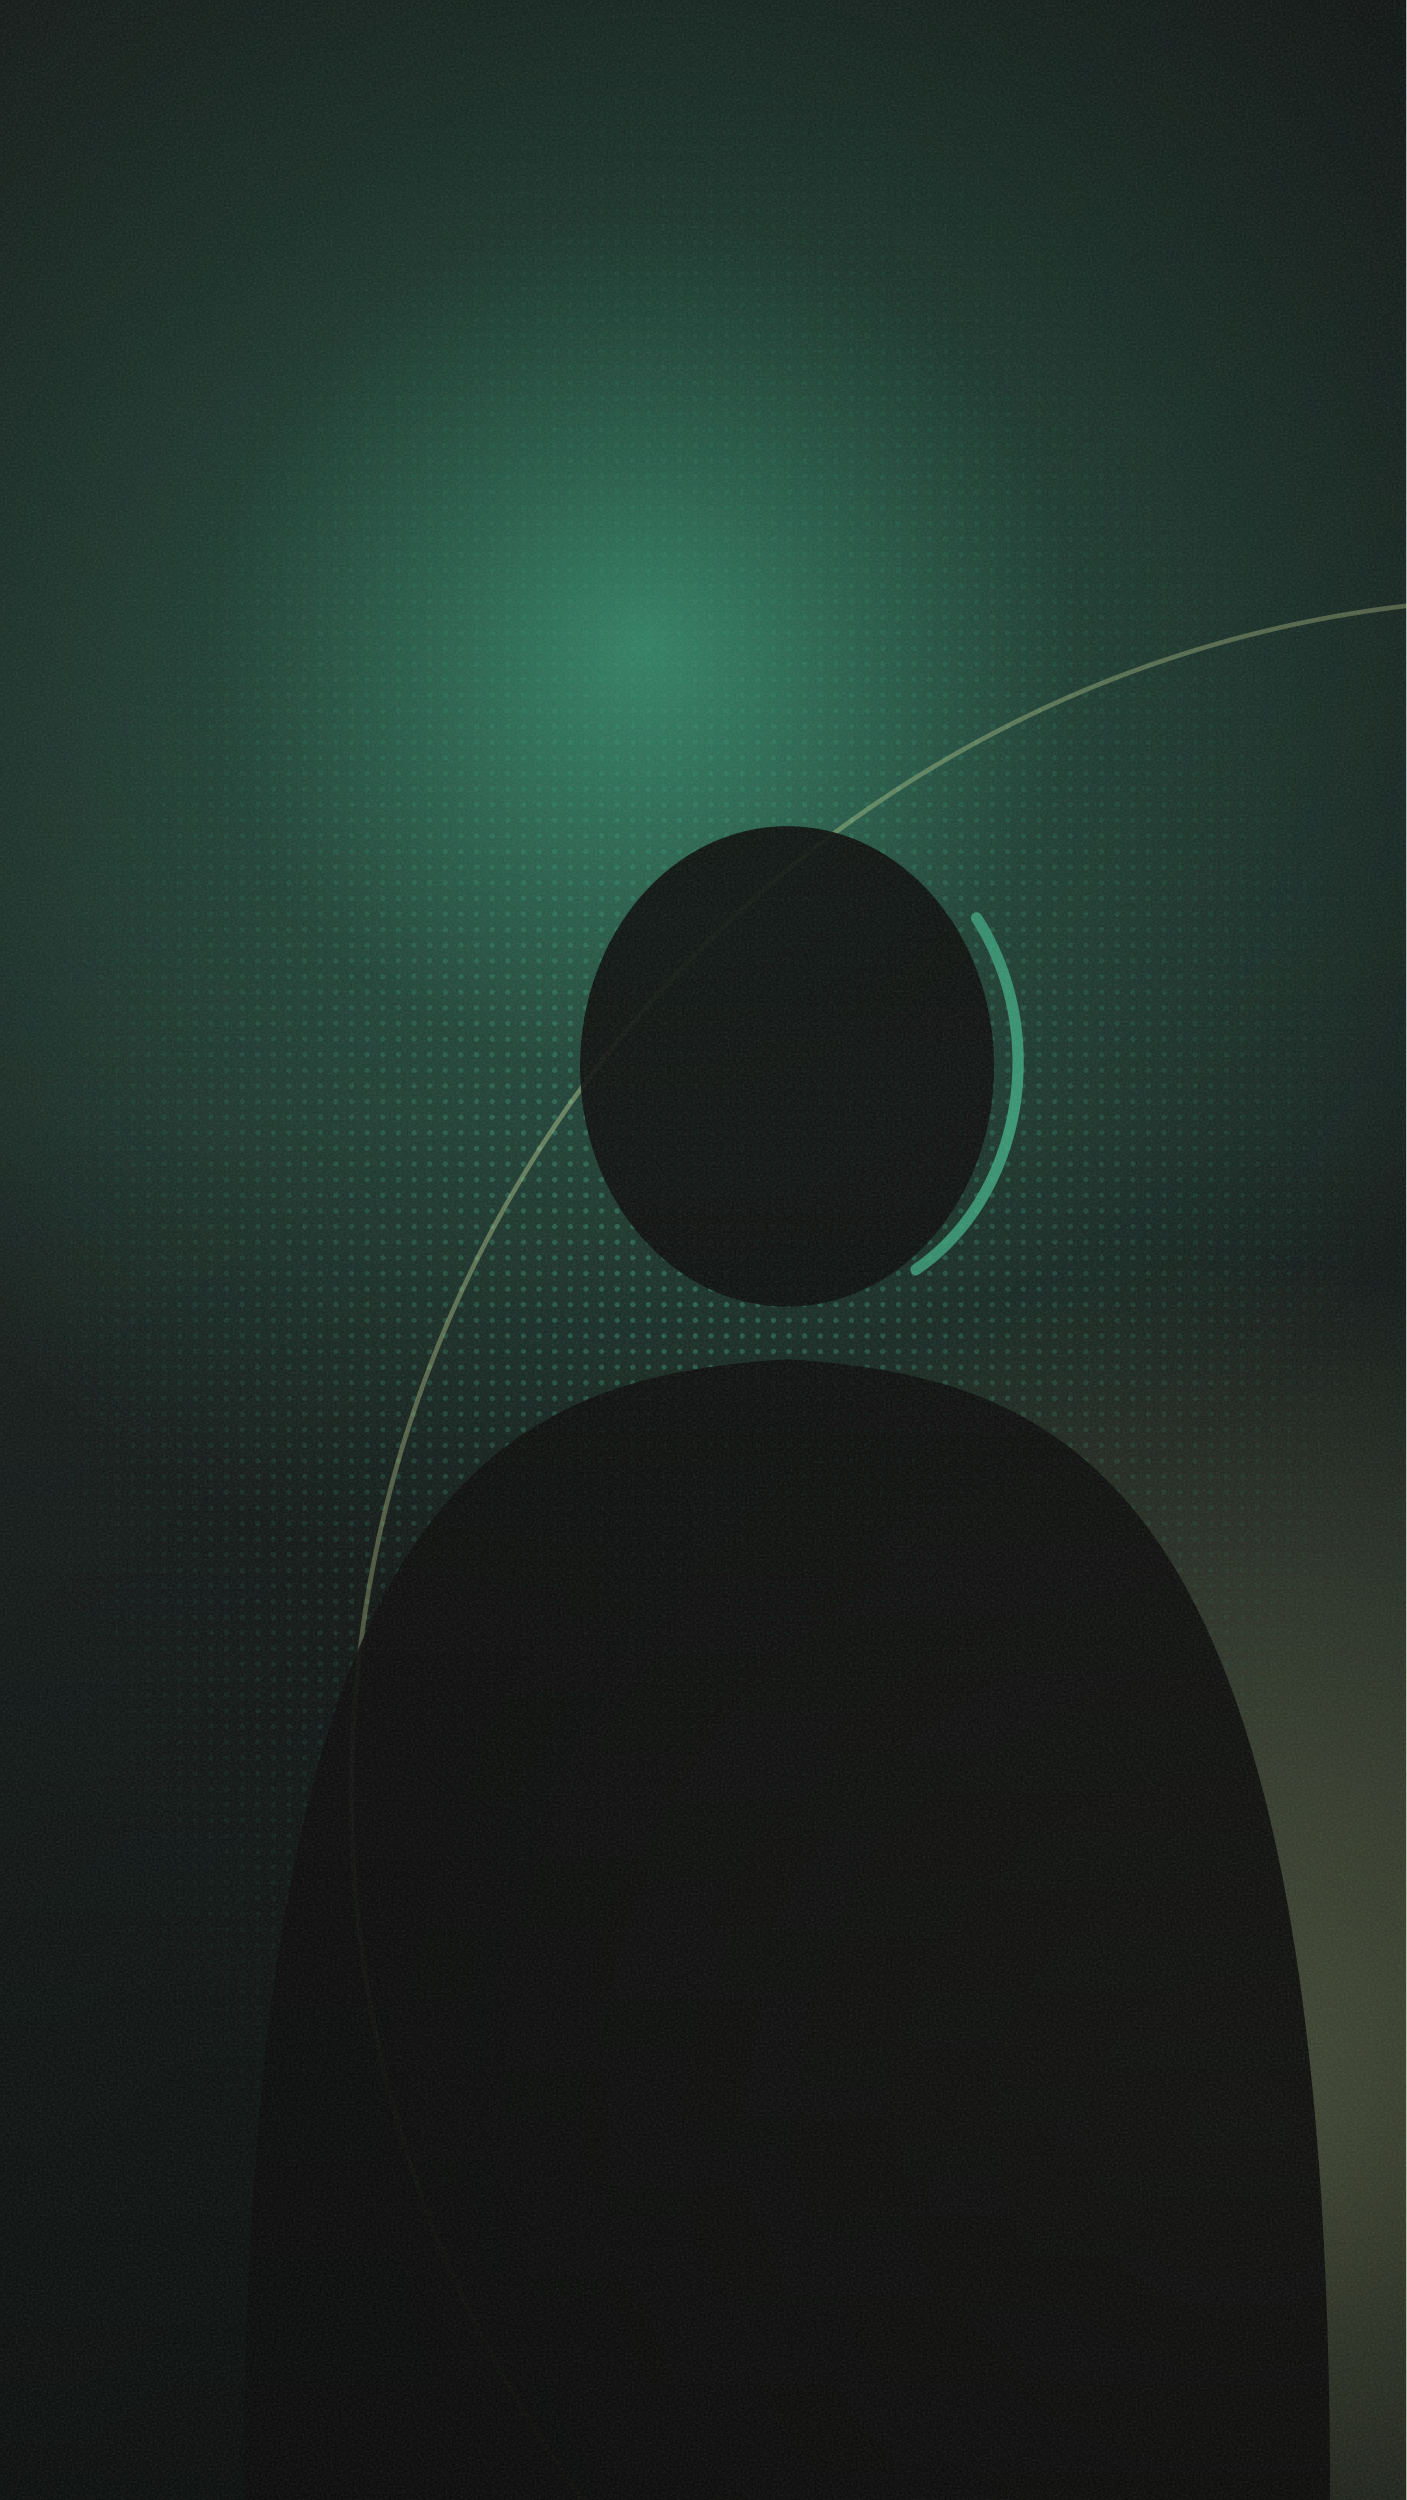
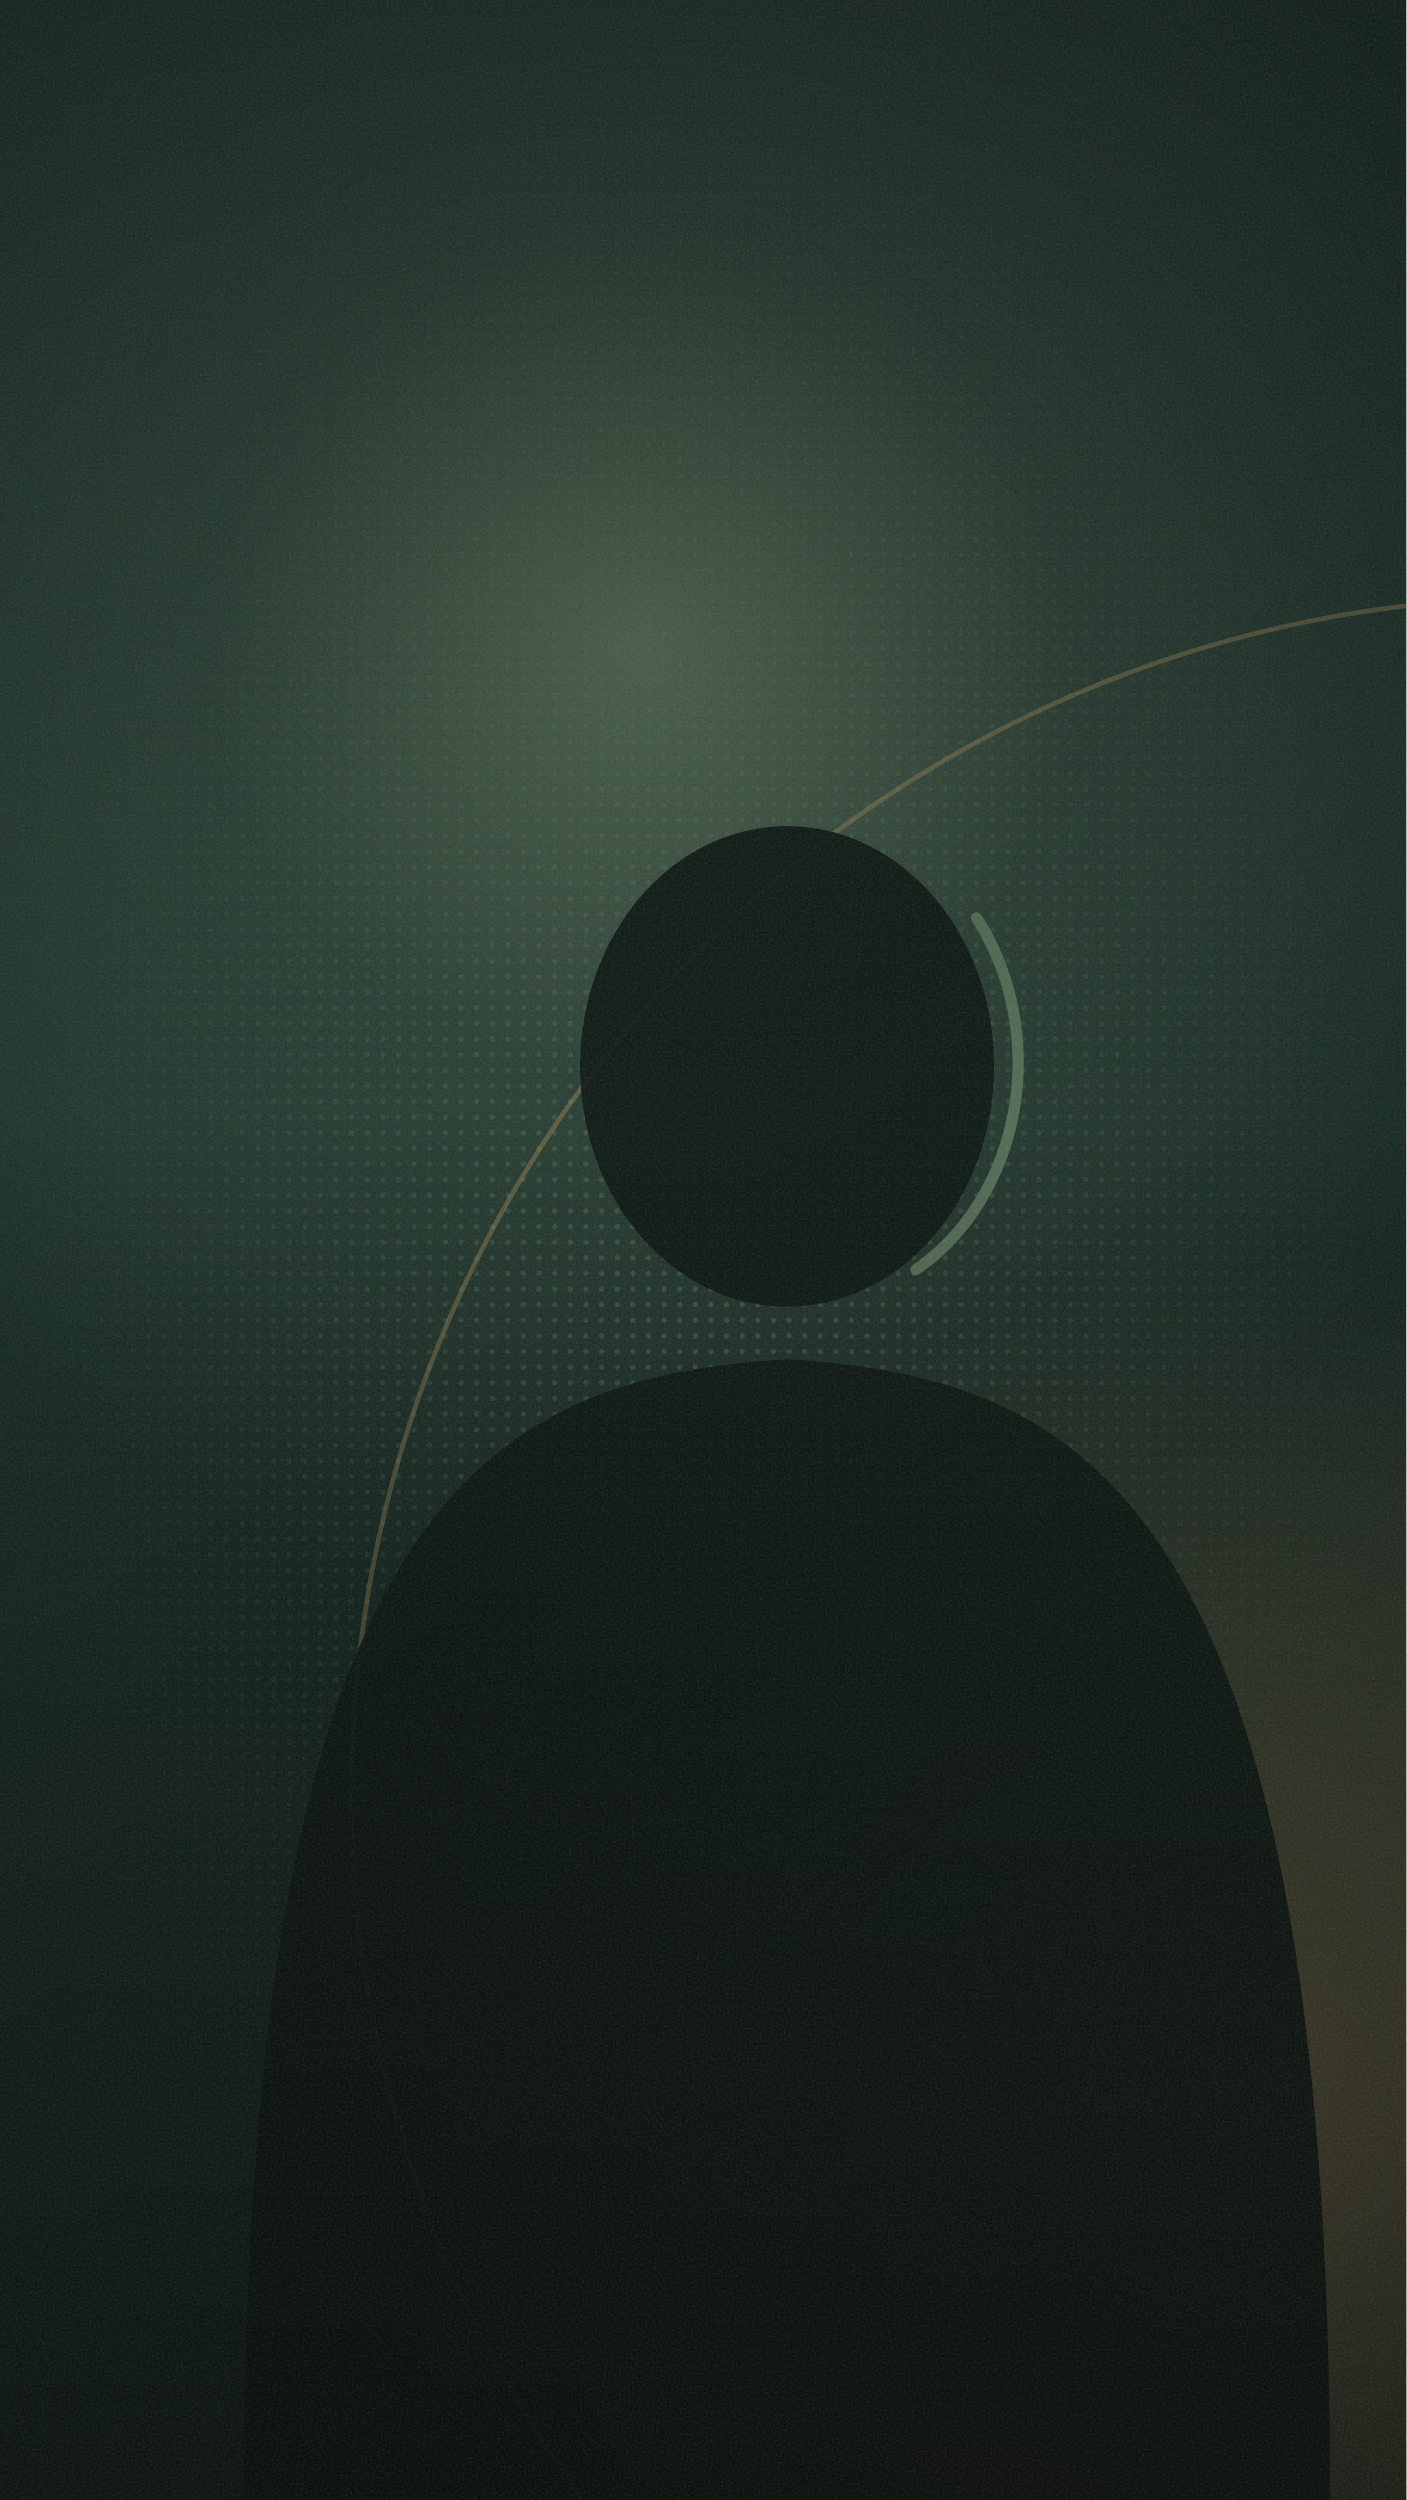
<svg xmlns="http://www.w3.org/2000/svg" width="720" height="1280" viewBox="0 0 720 1280">
  <defs>
    <linearGradient id="a8157bg" x1="0" y1="0" x2="0.35" y2="1">
-       <stop offset="0" stop-color="#18211e" />
-       <stop offset="1" stop-color="#0d1412" />
+       <stop offset="0" stop-color="#18332a" />
+       <stop offset="1" stop-color="#0d1c17" />
    </linearGradient>
    <radialGradient id="a8157key">
-       <stop offset="0" stop-color="#3fae86" stop-opacity="0.85" />
-       <stop offset="0.45" stop-color="#3fae86" stop-opacity="0.28" />
-       <stop offset="1" stop-color="#3fae86" stop-opacity="0" />
+       <stop offset="0" stop-color="#5e775e" stop-opacity="0.85" />
+       <stop offset="0.45" stop-color="#5e775e" stop-opacity="0.28" />
+       <stop offset="1" stop-color="#5e775e" stop-opacity="0" />
    </radialGradient>
    <radialGradient id="a8157wash">
-       <stop offset="0" stop-color="#ecfdad" stop-opacity="0.4" />
-       <stop offset="1" stop-color="#ecfdad" stop-opacity="0" />
+       <stop offset="0" stop-color="#ba9b5f" stop-opacity="0.4" />
+       <stop offset="1" stop-color="#ba9b5f" stop-opacity="0" />
    </radialGradient>
    <radialGradient id="a8157dotmask">
      <stop offset="0" stop-color="#fff" stop-opacity="0.9" />
      <stop offset="1" stop-color="#fff" stop-opacity="0" />
    </radialGradient>
    <mask id="a8157dm">
      <rect width="720" height="1280" fill="url(#a8157dotmask)" />
    </mask>
    <pattern id="a8157dots" width="8" height="8" patternUnits="userSpaceOnUse">
-       <circle cx="4" cy="4" r="1.36" fill="#3fae86" fill-opacity="0.5" />
+       <circle cx="4" cy="4" r="1.36" fill="#5e775e" fill-opacity="0.5" />
    </pattern>
    <linearGradient id="a8157vig" x1="0" y1="0" x2="0" y2="1">
      <stop offset="0" stop-color="#000" stop-opacity="0.4" />
      <stop offset="0.45" stop-color="#000" stop-opacity="0" />
      <stop offset="1" stop-color="#000" stop-opacity="0.55" />
    </linearGradient>
    <filter id="a8157grain" x="0" y="0" width="100%" height="100%">
      <feTurbulence type="fractalNoise" baseFrequency="0.9" numOctaves="2" seed="10" result="n" />
      <feColorMatrix in="n" type="saturate" values="0" />
    </filter>
  </defs>
  <rect width="720" height="1280" fill="url(#a8157bg)" />
  <circle cx="330" cy="331" r="487" fill="url(#a8157key)" />
  <circle cx="634" cy="1088" r="439" fill="url(#a8157wash)" />
  <g mask="url(#a8157dm)">
    <rect width="720" height="1280" fill="url(#a8157dots)" />
  </g>
-   <circle cx="792" cy="918" r="612" fill="none" stroke="#ecfdad" stroke-opacity="0.35" stroke-width="2.4" />
+   <circle cx="792" cy="918" r="612" fill="none" stroke="#ba9b5f" stroke-opacity="0.35" stroke-width="2.4" />
  <g>
-     <path d="M125 1280              C125 768               250 705               403 696              C556 705               681 768               681 1280Z" fill="#0b0c0a" fill-opacity="0.9" />
-     <ellipse cx="403" cy="546" rx="106" ry="123" fill="#0b0c0a" fill-opacity="0.9" />
-     <path d="M500 470              A106 123 0 0 1 469 650" fill="none" stroke="#3fae86" stroke-opacity="0.8" stroke-width="5.8" stroke-linecap="round" />
+     <path d="M125 1280              C125 768               250 705               403 696              C556 705               681 768               681 1280Z" fill="#08130f" fill-opacity="0.9" />
+     <ellipse cx="403" cy="546" rx="106" ry="123" fill="#08130f" fill-opacity="0.9" />
+     <path d="M500 470              A106 123 0 0 1 469 650" fill="none" stroke="#5e775e" stroke-opacity="0.8" stroke-width="5.8" stroke-linecap="round" />
  </g>
  <rect width="720" height="1280" fill="url(#a8157vig)" />
  <g opacity="0.14" filter="url(#a8157grain)">
    <rect width="720" height="1280" />
  </g>
</svg>
